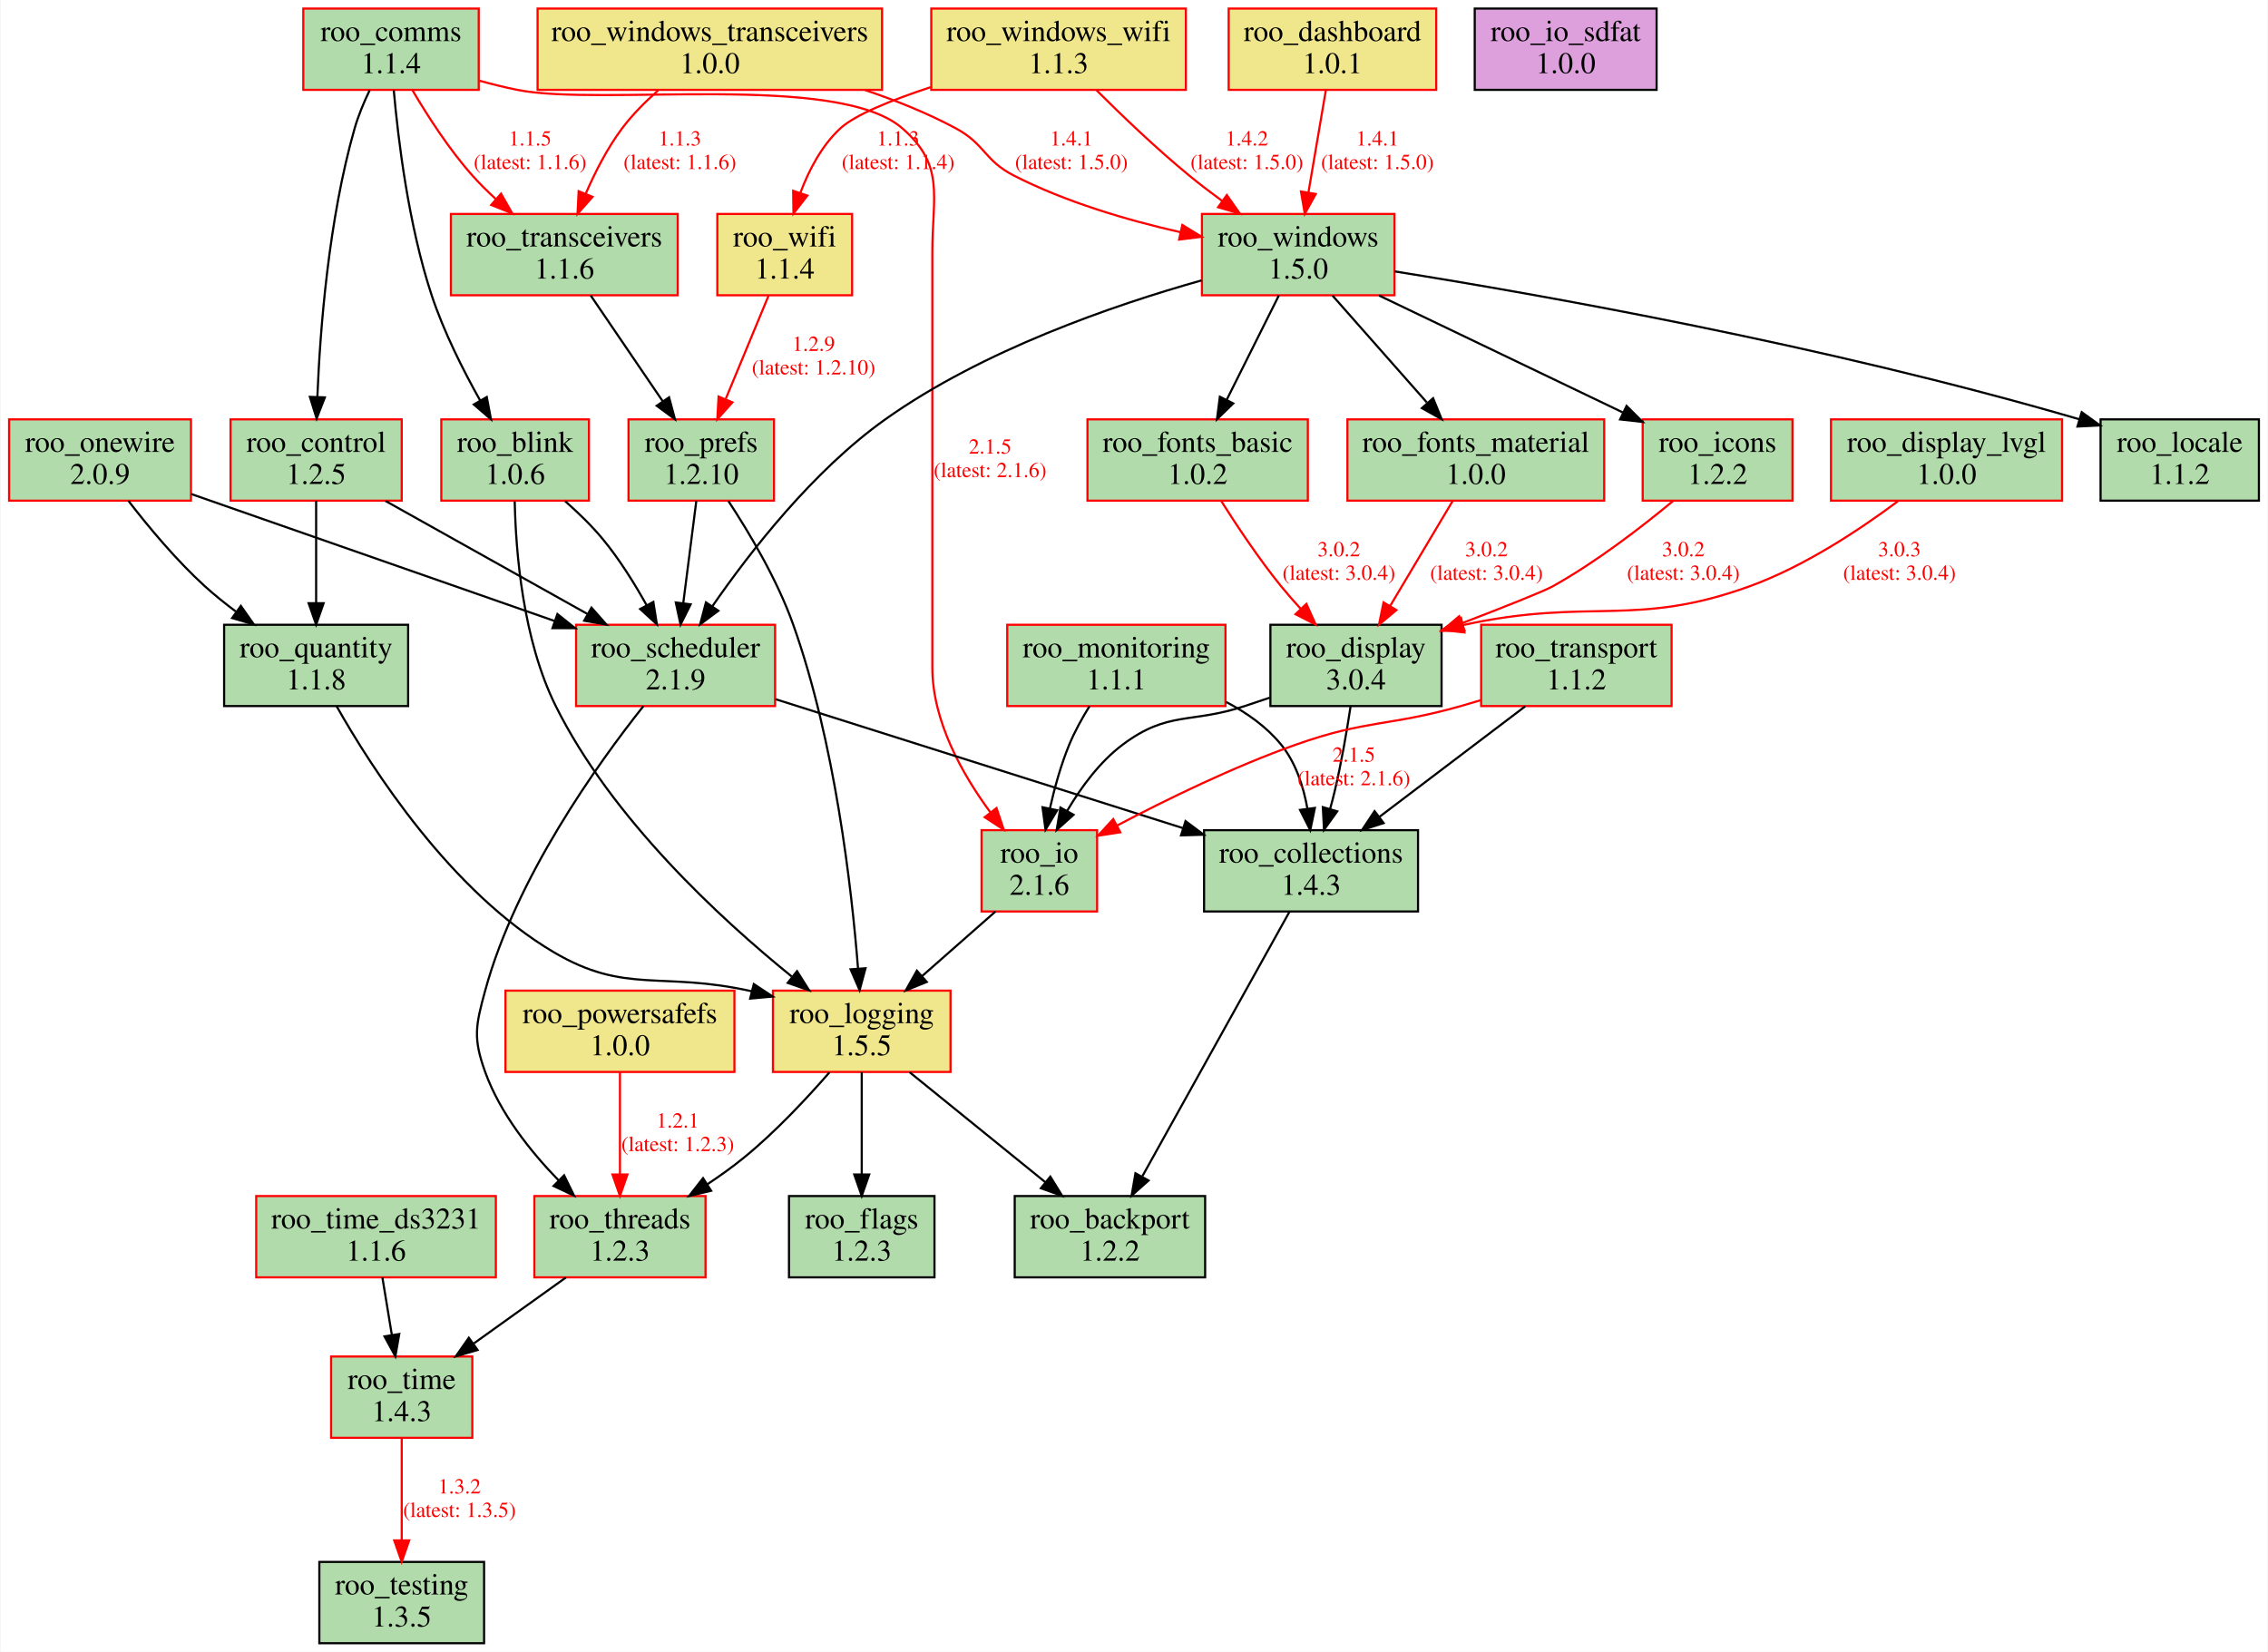
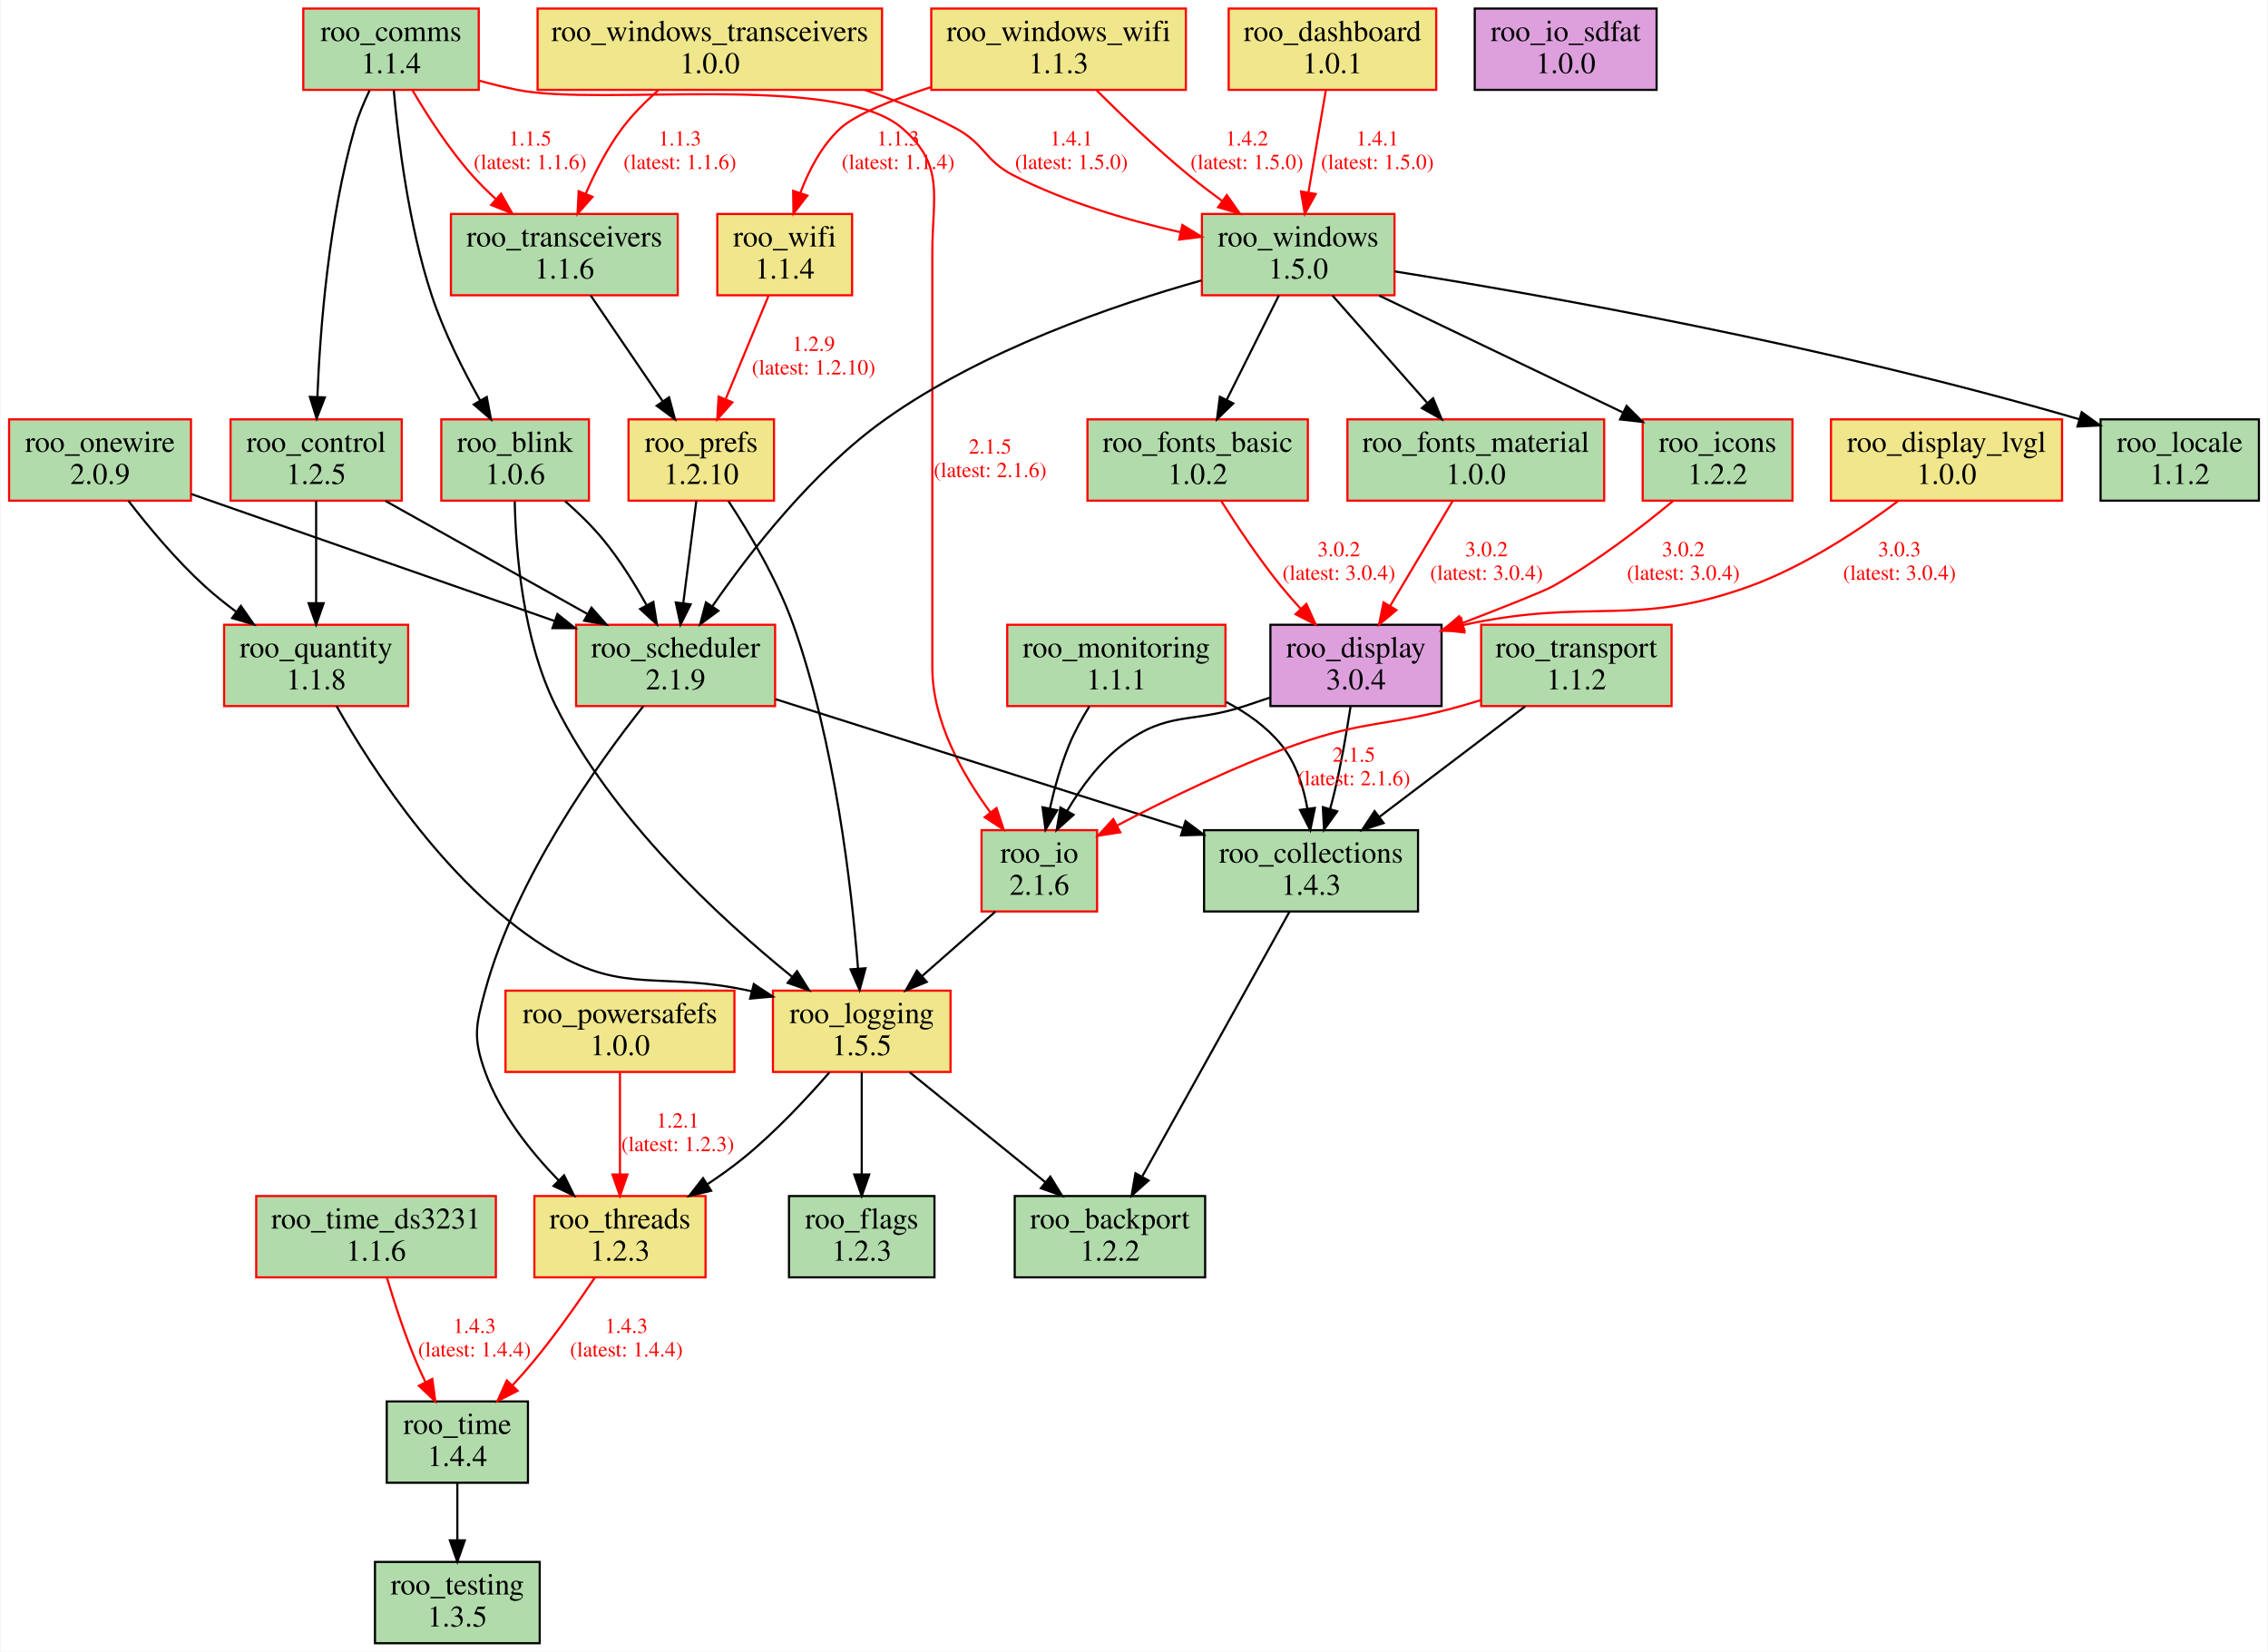
<svg xmlns="http://www.w3.org/2000/svg" width="1060pt" height="772pt" viewBox="0.00 0.00 1059.50 772.00">
  <g id="graph0" class="graph" transform="scale(1 1) rotate(0) translate(4 768)">
    <polygon fill="white" stroke="transparent" points="-4,4 -4,-768 1055.5,-768 1055.5,4 -4,4" />
    <g id="node1" class="node">
      <polygon fill="#b1dbab" stroke="black" points="559,-209 470,-209 470,-171 559,-171 559,-209" />
      <text text-anchor="middle" x="514.5" y="-193.8" font-family="Times,serif" font-size="14.00">roo_backport</text>
      <text text-anchor="middle" x="514.5" y="-178.8" font-family="Times,serif" font-size="14.00">1.2.2</text>
    </g>
    <g id="node2" class="node">
      <polygon fill="#b1dbab" stroke="red" points="271,-572 202,-572 202,-534 271,-534 271,-572" />
      <text text-anchor="middle" x="236.5" y="-556.8" font-family="Times,serif" font-size="14.00">roo_blink</text>
      <text text-anchor="middle" x="236.5" y="-541.8" font-family="Times,serif" font-size="14.00">1.0.6</text>
    </g>
    <g id="node16" class="node">
      <polygon fill="khaki" stroke="red" points="440,-305 357,-305 357,-267 440,-267 440,-305" />
      <text text-anchor="middle" x="398.5" y="-289.8" font-family="Times,serif" font-size="14.00">roo_logging</text>
      <text text-anchor="middle" x="398.5" y="-274.8" font-family="Times,serif" font-size="14.00">1.5.5</text>
    </g>
    <g id="edge1" class="edge">
      <path fill="none" stroke="black" d="M236.32,-533.62C236.8,-510.21 240.04,-469.08 255.5,-438 281.67,-385.4 332.34,-338.67 365.8,-311.59" />
      <polygon fill="black" stroke="black" points="368.26,-314.1 373.91,-305.14 363.9,-308.62 368.26,-314.1" />
    </g>
    <g id="node22" class="node">
      <polygon fill="#b1dbab" stroke="red" points="358,-476 265,-476 265,-438 358,-438 358,-476" />
      <text text-anchor="middle" x="311.5" y="-460.8" font-family="Times,serif" font-size="14.00">roo_scheduler</text>
      <text text-anchor="middle" x="311.5" y="-445.8" font-family="Times,serif" font-size="14.00">2.1.9</text>
    </g>
    <g id="edge2" class="edge">
      <path fill="none" stroke="black" d="M259.87,-533.77C265.98,-528.41 272.31,-522.28 277.5,-516 285.24,-506.63 292.31,-495.29 297.97,-485.12" />
      <polygon fill="black" stroke="black" points="301.11,-486.68 302.75,-476.22 294.94,-483.37 301.11,-486.68" />
    </g>
    <g id="node3" class="node">
      <polygon fill="#b1dbab" stroke="black" points="658.5,-380 558.5,-380 558.5,-342 658.5,-342 658.5,-380" />
      <text text-anchor="middle" x="608.5" y="-364.8" font-family="Times,serif" font-size="14.00">roo_collections</text>
      <text text-anchor="middle" x="608.5" y="-349.8" font-family="Times,serif" font-size="14.00">1.4.3</text>
    </g>
    <g id="edge3" class="edge">
      <path fill="none" stroke="black" d="M598.44,-341.91C581.95,-312.26 549.05,-253.12 529.7,-218.33" />
      <polygon fill="black" stroke="black" points="532.55,-216.25 524.63,-209.21 526.43,-219.65 532.55,-216.25" />
    </g>
    <g id="node4" class="node">
      <polygon fill="#b1dbab" stroke="red" points="219.5,-764 137.5,-764 137.5,-726 219.5,-726 219.5,-764" />
      <text text-anchor="middle" x="178.5" y="-748.8" font-family="Times,serif" font-size="14.00">roo_comms</text>
      <text text-anchor="middle" x="178.5" y="-733.8" font-family="Times,serif" font-size="14.00">1.1.4</text>
    </g>
    <g id="edge4" class="edge">
      <path fill="none" stroke="black" d="M179.79,-725.82C181.81,-702.96 186.66,-662.76 197.5,-630 203.16,-612.91 212.22,-594.93 220.19,-580.76" />
      <polygon fill="black" stroke="black" points="223.25,-582.45 225.22,-572.04 217.19,-578.95 223.25,-582.45" />
    </g>
    <g id="node5" class="node">
      <polygon fill="#b1dbab" stroke="red" points="183.5,-572 103.5,-572 103.5,-534 183.5,-534 183.5,-572" />
      <text text-anchor="middle" x="143.5" y="-556.8" font-family="Times,serif" font-size="14.00">roo_control</text>
      <text text-anchor="middle" x="143.5" y="-541.8" font-family="Times,serif" font-size="14.00">1.2.5</text>
    </g>
    <g id="edge5" class="edge">
      <path fill="none" stroke="black" d="M168.49,-725.76C165.82,-720.21 163.21,-713.98 161.5,-708 149.31,-665.4 145.35,-613.92 144.08,-582.59" />
      <polygon fill="black" stroke="black" points="147.57,-582.27 143.74,-572.39 140.58,-582.51 147.57,-582.27" />
    </g>
    <g id="node13" class="node">
      <polygon fill="#b1dbab" stroke="red" points="508.5,-380 454.5,-380 454.5,-342 508.5,-342 508.5,-380" />
      <text text-anchor="middle" x="481.5" y="-364.8" font-family="Times,serif" font-size="14.00">roo_io</text>
      <text text-anchor="middle" x="481.5" y="-349.8" font-family="Times,serif" font-size="14.00">2.1.6</text>
    </g>
    <g id="edge6" class="edge">
      <path fill="none" stroke="red" d="M219.82,-730.28C225.71,-728.65 231.72,-727.16 237.5,-726 276.91,-718.1 387.19,-734.41 417.5,-708 437.49,-690.58 431.5,-676.52 431.5,-650 431.5,-650 431.5,-650 431.5,-456 431.5,-431.06 445.39,-406.3 458.53,-388.45" />
      <polygon fill="red" stroke="red" points="461.5,-390.33 464.85,-380.28 455.96,-386.05 461.5,-390.33" />
      <text text-anchor="middle" x="458.5" y="-556" font-family="Times,serif" font-size="10.00" fill="red">2.1.5</text>
      <text text-anchor="middle" x="458.5" y="-545" font-family="Times,serif" font-size="10.00" fill="red">(latest: 2.1.6)</text>
    </g>
    <g id="node27" class="node">
      <polygon fill="#b1dbab" stroke="red" points="312.5,-668 206.5,-668 206.5,-630 312.5,-630 312.5,-668" />
      <text text-anchor="middle" x="259.5" y="-652.8" font-family="Times,serif" font-size="14.00">roo_transceivers</text>
      <text text-anchor="middle" x="259.5" y="-637.8" font-family="Times,serif" font-size="14.00">1.1.6</text>
    </g>
    <g id="edge7" class="edge">
      <path fill="none" stroke="red" d="M188.55,-725.78C195.58,-713.84 205.62,-698.23 216.5,-686 219.89,-682.19 223.7,-678.43 227.6,-674.86" />
      <polygon fill="red" stroke="red" points="229.92,-677.48 235.16,-668.26 225.32,-672.2 229.92,-677.48" />
      <text text-anchor="middle" x="243.5" y="-700" font-family="Times,serif" font-size="10.00" fill="red">1.1.5</text>
      <text text-anchor="middle" x="243.5" y="-689" font-family="Times,serif" font-size="10.00" fill="red">(latest: 1.1.6)</text>
    </g>
    <g id="node21" class="node">
-       <polygon fill="#b1dbab" stroke="black" points="186.5,-476 100.5,-476 100.5,-438 186.5,-438 186.5,-476" />
+       <polygon fill="#b1dbab" stroke="red" points="186.5,-476 100.5,-476 100.5,-438 186.5,-438 186.5,-476" />
      <text text-anchor="middle" x="143.5" y="-460.8" font-family="Times,serif" font-size="14.00">roo_quantity</text>
      <text text-anchor="middle" x="143.5" y="-445.8" font-family="Times,serif" font-size="14.00">1.1.8</text>
    </g>
    <g id="edge8" class="edge">
      <path fill="none" stroke="black" d="M143.5,-533.88C143.5,-520.35 143.5,-501.62 143.5,-486.15" />
      <polygon fill="black" stroke="black" points="147,-486.07 143.5,-476.07 140,-486.07 147,-486.07" />
    </g>
    <g id="edge9" class="edge">
      <path fill="none" stroke="black" d="M175.89,-533.88C202.74,-518.86 241.06,-497.41 270.12,-481.15" />
      <polygon fill="black" stroke="black" points="272.19,-484.01 279.21,-476.07 268.77,-477.9 272.19,-484.01" />
    </g>
    <g id="node6" class="node">
      <polygon fill="khaki" stroke="red" points="667,-764 570,-764 570,-726 667,-726 667,-764" />
      <text text-anchor="middle" x="618.5" y="-748.8" font-family="Times,serif" font-size="14.00">roo_dashboard</text>
      <text text-anchor="middle" x="618.5" y="-733.8" font-family="Times,serif" font-size="14.00">1.0.1</text>
    </g>
    <g id="node30" class="node">
      <polygon fill="#b1dbab" stroke="red" points="647.5,-668 557.5,-668 557.5,-630 647.5,-630 647.5,-668" />
      <text text-anchor="middle" x="602.5" y="-652.8" font-family="Times,serif" font-size="14.00">roo_windows</text>
      <text text-anchor="middle" x="602.5" y="-637.8" font-family="Times,serif" font-size="14.00">1.5.0</text>
    </g>
    <g id="edge10" class="edge">
      <path fill="none" stroke="red" d="M615.42,-725.88C613.11,-712.35 609.92,-693.62 607.29,-678.15" />
      <polygon fill="red" stroke="red" points="610.7,-677.34 605.58,-668.07 603.8,-678.51 610.7,-677.34" />
      <text text-anchor="middle" x="639.5" y="-700" font-family="Times,serif" font-size="10.00" fill="red">1.4.1</text>
      <text text-anchor="middle" x="639.5" y="-689" font-family="Times,serif" font-size="10.00" fill="red">(latest: 1.5.0)</text>
    </g>
    <g id="node7" class="node">
-       <polygon fill="#b1dbab" stroke="black" points="669.5,-476 589.5,-476 589.5,-438 669.5,-438 669.5,-476" />
+       <polygon fill="plum" stroke="black" points="669.5,-476 589.5,-476 589.5,-438 669.5,-438 669.5,-476" />
      <text text-anchor="middle" x="629.5" y="-460.8" font-family="Times,serif" font-size="14.00">roo_display</text>
      <text text-anchor="middle" x="629.5" y="-445.8" font-family="Times,serif" font-size="14.00">3.0.4</text>
    </g>
    <g id="edge11" class="edge">
      <path fill="none" stroke="black" d="M626.97,-437.85C625.22,-426.36 622.65,-411.22 619.5,-398 618.87,-395.35 618.15,-392.61 617.39,-389.87" />
      <polygon fill="black" stroke="black" points="620.73,-388.8 614.55,-380.19 614.01,-390.77 620.73,-388.8" />
    </g>
    <g id="edge12" class="edge">
      <path fill="none" stroke="black" d="M589.23,-441.94C585.27,-440.59 581.31,-439.26 577.5,-438 552.28,-429.65 541.77,-435.92 520.5,-420 509.72,-411.94 500.96,-399.97 494.49,-389" />
      <polygon fill="black" stroke="black" points="497.5,-387.19 489.61,-380.12 491.36,-390.57 497.5,-387.19" />
    </g>
    <g id="node8" class="node">
-       <polygon fill="#b1dbab" stroke="red" points="959.5,-572 851.5,-572 851.5,-534 959.5,-534 959.5,-572" />
+       <polygon fill="khaki" stroke="red" points="959.5,-572 851.5,-572 851.5,-534 959.5,-534 959.5,-572" />
      <text text-anchor="middle" x="905.5" y="-556.8" font-family="Times,serif" font-size="14.00">roo_display_lvgl</text>
      <text text-anchor="middle" x="905.5" y="-541.8" font-family="Times,serif" font-size="14.00">1.0.0</text>
    </g>
    <g id="edge13" class="edge">
      <path fill="none" stroke="red" d="M882.76,-533.73C864.98,-520.45 839.06,-503.26 813.5,-494 759.48,-474.43 739.32,-488.88 679.59,-475.88" />
      <polygon fill="red" stroke="red" points="680.19,-472.42 669.66,-473.55 678.59,-479.24 680.19,-472.42" />
      <text text-anchor="middle" x="883.5" y="-508" font-family="Times,serif" font-size="10.00" fill="red">3.0.3</text>
      <text text-anchor="middle" x="883.5" y="-497" font-family="Times,serif" font-size="10.00" fill="red">(latest: 3.0.4)</text>
    </g>
    <g id="node9" class="node">
      <polygon fill="#b1dbab" stroke="black" points="432.5,-209 364.5,-209 364.5,-171 432.5,-171 432.5,-209" />
      <text text-anchor="middle" x="398.5" y="-193.8" font-family="Times,serif" font-size="14.00">roo_flags</text>
      <text text-anchor="middle" x="398.5" y="-178.8" font-family="Times,serif" font-size="14.00">1.2.3</text>
    </g>
    <g id="node10" class="node">
      <polygon fill="#b1dbab" stroke="red" points="607,-572 504,-572 504,-534 607,-534 607,-572" />
      <text text-anchor="middle" x="555.5" y="-556.8" font-family="Times,serif" font-size="14.00">roo_fonts_basic</text>
      <text text-anchor="middle" x="555.5" y="-541.8" font-family="Times,serif" font-size="14.00">1.0.2</text>
    </g>
    <g id="edge14" class="edge">
      <path fill="none" stroke="red" d="M566.48,-533.9C573.9,-522.15 584.18,-506.72 594.5,-494 597.36,-490.48 600.5,-486.9 603.69,-483.44" />
      <polygon fill="red" stroke="red" points="606.32,-485.75 610.67,-476.1 601.24,-480.93 606.32,-485.75" />
      <text text-anchor="middle" x="621.5" y="-508" font-family="Times,serif" font-size="10.00" fill="red">3.0.2</text>
      <text text-anchor="middle" x="621.5" y="-497" font-family="Times,serif" font-size="10.00" fill="red">(latest: 3.0.4)</text>
    </g>
    <g id="node11" class="node">
      <polygon fill="#b1dbab" stroke="red" points="745.5,-572 625.5,-572 625.5,-534 745.5,-534 745.5,-572" />
      <text text-anchor="middle" x="685.5" y="-556.8" font-family="Times,serif" font-size="14.00">roo_fonts_material</text>
      <text text-anchor="middle" x="685.5" y="-541.8" font-family="Times,serif" font-size="14.00">1.0.0</text>
    </g>
    <g id="edge15" class="edge">
      <path fill="none" stroke="red" d="M674.7,-533.88C666.41,-519.96 654.84,-500.53 645.48,-484.82" />
      <polygon fill="red" stroke="red" points="648.39,-482.87 640.26,-476.07 642.38,-486.45 648.39,-482.87" />
      <text text-anchor="middle" x="690.5" y="-508" font-family="Times,serif" font-size="10.00" fill="red">3.0.2</text>
      <text text-anchor="middle" x="690.5" y="-497" font-family="Times,serif" font-size="10.00" fill="red">(latest: 3.0.4)</text>
    </g>
    <g id="node12" class="node">
      <polygon fill="#b1dbab" stroke="red" points="833.5,-572 763.5,-572 763.5,-534 833.5,-534 833.5,-572" />
      <text text-anchor="middle" x="798.5" y="-556.8" font-family="Times,serif" font-size="14.00">roo_icons</text>
      <text text-anchor="middle" x="798.5" y="-541.8" font-family="Times,serif" font-size="14.00">1.2.2</text>
    </g>
    <g id="edge16" class="edge">
      <path fill="none" stroke="red" d="M777.68,-533.84C762.77,-521.47 741.81,-505.34 721.5,-494 717.24,-491.62 698.57,-484.23 679.15,-476.77" />
      <polygon fill="red" stroke="red" points="680.2,-473.42 669.61,-473.12 677.7,-479.96 680.2,-473.42" />
      <text text-anchor="middle" x="782.5" y="-508" font-family="Times,serif" font-size="10.00" fill="red">3.0.2</text>
      <text text-anchor="middle" x="782.5" y="-497" font-family="Times,serif" font-size="10.00" fill="red">(latest: 3.0.4)</text>
    </g>
    <g id="edge17" class="edge">
      <path fill="none" stroke="black" d="M460.98,-341.96C450.61,-332.83 437.86,-321.62 426.59,-311.7" />
      <polygon fill="black" stroke="black" points="428.89,-309.07 419.07,-305.09 424.27,-314.32 428.89,-309.07" />
    </g>
    <g id="node14" class="node">
      <polygon fill="plum" stroke="black" points="770,-764 685,-764 685,-726 770,-726 770,-764" />
      <text text-anchor="middle" x="727.5" y="-748.8" font-family="Times,serif" font-size="14.00">roo_io_sdfat</text>
      <text text-anchor="middle" x="727.5" y="-733.8" font-family="Times,serif" font-size="14.00">1.0.0</text>
    </g>
    <g id="node15" class="node">
      <polygon fill="#b1dbab" stroke="black" points="1051.5,-572 977.5,-572 977.5,-534 1051.5,-534 1051.5,-572" />
      <text text-anchor="middle" x="1014.5" y="-556.8" font-family="Times,serif" font-size="14.00">roo_locale</text>
      <text text-anchor="middle" x="1014.5" y="-541.8" font-family="Times,serif" font-size="14.00">1.1.2</text>
    </g>
    <g id="edge18" class="edge">
      <path fill="none" stroke="black" d="M420.87,-266.88C438.92,-252.25 464.49,-231.52 484.35,-215.43" />
      <polygon fill="black" stroke="black" points="486.64,-218.08 492.2,-209.07 482.23,-212.65 486.64,-218.08" />
    </g>
    <g id="edge19" class="edge">
      <path fill="none" stroke="black" d="M398.5,-266.88C398.5,-253.35 398.5,-234.62 398.5,-219.15" />
      <polygon fill="black" stroke="black" points="402,-219.07 398.5,-209.07 395,-219.07 402,-219.07" />
    </g>
    <g id="node24" class="node">
-       <polygon fill="#b1dbab" stroke="red" points="325.5,-209 245.5,-209 245.5,-171 325.5,-171 325.5,-209" />
+       <polygon fill="khaki" stroke="red" points="325.5,-209 245.5,-209 245.5,-171 325.5,-171 325.5,-209" />
      <text text-anchor="middle" x="285.5" y="-193.8" font-family="Times,serif" font-size="14.00">roo_threads</text>
      <text text-anchor="middle" x="285.5" y="-178.8" font-family="Times,serif" font-size="14.00">1.2.3</text>
    </g>
    <g id="edge20" class="edge">
      <path fill="none" stroke="black" d="M383.45,-266.84C372.95,-254.78 358.24,-239.01 343.5,-227 338.19,-222.67 332.32,-218.47 326.42,-214.55" />
      <polygon fill="black" stroke="black" points="328.12,-211.47 317.81,-209.02 324.34,-217.37 328.12,-211.47" />
    </g>
    <g id="node17" class="node">
      <polygon fill="#b1dbab" stroke="red" points="568.5,-476 466.5,-476 466.5,-438 568.5,-438 568.5,-476" />
      <text text-anchor="middle" x="517.5" y="-460.8" font-family="Times,serif" font-size="14.00">roo_monitoring</text>
      <text text-anchor="middle" x="517.5" y="-445.8" font-family="Times,serif" font-size="14.00">1.1.1</text>
    </g>
    <g id="edge21" class="edge">
      <path fill="none" stroke="black" d="M568.84,-439.9C578.49,-434.85 587.68,-428.34 594.5,-420 601.38,-411.58 604.97,-400.31 606.82,-389.94" />
      <polygon fill="black" stroke="black" points="610.29,-390.39 608.13,-380.02 603.35,-389.47 610.29,-390.39" />
    </g>
    <g id="edge22" class="edge">
      <path fill="none" stroke="black" d="M504.93,-437.9C501.49,-432.35 498.02,-426.09 495.5,-420 491.6,-410.58 488.63,-399.83 486.45,-390.17" />
      <polygon fill="black" stroke="black" points="489.84,-389.31 484.39,-380.23 482.99,-390.73 489.84,-389.31" />
    </g>
    <g id="node18" class="node">
      <polygon fill="#b1dbab" stroke="red" points="85,-572 0,-572 0,-534 85,-534 85,-572" />
      <text text-anchor="middle" x="42.5" y="-556.8" font-family="Times,serif" font-size="14.00">roo_onewire</text>
      <text text-anchor="middle" x="42.5" y="-541.8" font-family="Times,serif" font-size="14.00">2.0.9</text>
    </g>
    <g id="edge24" class="edge">
      <path fill="none" stroke="black" d="M55.76,-533.92C65.04,-521.9 78.13,-506.14 91.5,-494 95.98,-489.93 100.94,-485.95 105.96,-482.2" />
      <polygon fill="black" stroke="black" points="108.32,-484.81 114.41,-476.14 104.24,-479.13 108.32,-484.81" />
    </g>
    <g id="edge23" class="edge">
      <path fill="none" stroke="black" d="M85.12,-537.11C131.05,-521.06 204.36,-495.44 255.05,-477.73" />
      <polygon fill="black" stroke="black" points="256.27,-481.01 264.55,-474.4 253.96,-474.4 256.27,-481.01" />
    </g>
    <g id="node19" class="node">
      <polygon fill="khaki" stroke="red" points="339,-305 232,-305 232,-267 339,-267 339,-305" />
      <text text-anchor="middle" x="285.5" y="-289.8" font-family="Times,serif" font-size="14.00">roo_powersafefs</text>
      <text text-anchor="middle" x="285.5" y="-274.8" font-family="Times,serif" font-size="14.00">1.0.0</text>
    </g>
    <g id="edge25" class="edge">
      <path fill="none" stroke="red" d="M285.5,-266.88C285.5,-253.35 285.5,-234.62 285.5,-219.15" />
      <polygon fill="red" stroke="red" points="289,-219.07 285.5,-209.07 282,-219.07 289,-219.07" />
      <text text-anchor="middle" x="312.5" y="-241" font-family="Times,serif" font-size="10.00" fill="red">1.2.1</text>
      <text text-anchor="middle" x="312.5" y="-230" font-family="Times,serif" font-size="10.00" fill="red">(latest: 1.2.3)</text>
    </g>
    <g id="node20" class="node">
-       <polygon fill="#b1dbab" stroke="red" points="357.5,-572 289.5,-572 289.5,-534 357.5,-534 357.5,-572" />
+       <polygon fill="khaki" stroke="red" points="357.5,-572 289.5,-572 289.5,-534 357.5,-534 357.5,-572" />
      <text text-anchor="middle" x="323.5" y="-556.8" font-family="Times,serif" font-size="14.00">roo_prefs</text>
      <text text-anchor="middle" x="323.5" y="-541.8" font-family="Times,serif" font-size="14.00">1.2.10</text>
    </g>
    <g id="edge26" class="edge">
      <path fill="none" stroke="black" d="M336.19,-533.82C345.97,-518.94 359.04,-497 366.5,-476 385.97,-421.2 393.77,-353.15 396.76,-315.47" />
      <polygon fill="black" stroke="black" points="400.27,-315.47 397.51,-305.24 393.29,-314.96 400.27,-315.47" />
    </g>
    <g id="edge27" class="edge">
      <path fill="none" stroke="black" d="M321.19,-533.88C319.46,-520.35 317.07,-501.62 315.09,-486.15" />
      <polygon fill="black" stroke="black" points="318.54,-485.54 313.81,-476.07 311.6,-486.43 318.54,-485.54" />
    </g>
    <g id="edge28" class="edge">
      <path fill="none" stroke="black" d="M153.05,-437.98C169.56,-408.76 206.33,-351.44 254.5,-323 288.28,-303.06 304.57,-314.23 347.11,-304.7" />
      <polygon fill="black" stroke="black" points="348.06,-308.07 356.91,-302.24 346.36,-301.28 348.06,-308.07" />
    </g>
    <g id="edge29" class="edge">
      <path fill="none" stroke="black" d="M358.23,-441.21C409.63,-424.94 492.36,-398.76 548.51,-380.99" />
      <polygon fill="black" stroke="black" points="549.84,-384.24 558.32,-377.88 547.73,-377.56 549.84,-384.24" />
    </g>
    <g id="edge30" class="edge">
      <path fill="none" stroke="black" d="M296.44,-437.95C275.06,-411.03 236.91,-357.84 222.5,-305 218.06,-288.71 216.77,-282.89 222.5,-267 229.47,-247.68 243.71,-229.8 256.9,-216.24" />
      <polygon fill="black" stroke="black" points="259.4,-218.69 264.06,-209.17 254.48,-213.7 259.4,-218.69" />
    </g>
    <g id="node23" class="node">
-       <polygon fill="#b1dbab" stroke="black" points="222,-38 145,-38 145,0 222,0 222,-38" />
-       <text text-anchor="middle" x="183.5" y="-22.8" font-family="Times,serif" font-size="14.00">roo_testing</text>
-       <text text-anchor="middle" x="183.5" y="-7.8" font-family="Times,serif" font-size="14.00">1.3.5</text>
+       <polygon fill="#b1dbab" stroke="black" points="248,-38 171,-38 171,0 248,0 248,-38" />
+       <text text-anchor="middle" x="209.5" y="-22.8" font-family="Times,serif" font-size="14.00">roo_testing</text>
+       <text text-anchor="middle" x="209.5" y="-7.8" font-family="Times,serif" font-size="14.00">1.3.5</text>
    </g>
    <g id="node25" class="node">
-       <polygon fill="#b1dbab" stroke="red" points="216.5,-134 150.5,-134 150.5,-96 216.5,-96 216.5,-134" />
-       <text text-anchor="middle" x="183.5" y="-118.8" font-family="Times,serif" font-size="14.00">roo_time</text>
-       <text text-anchor="middle" x="183.5" y="-103.8" font-family="Times,serif" font-size="14.00">1.4.3</text>
+       <polygon fill="#b1dbab" stroke="black" points="242.5,-113 176.5,-113 176.5,-75 242.5,-75 242.5,-113" />
+       <text text-anchor="middle" x="209.5" y="-97.8" font-family="Times,serif" font-size="14.00">roo_time</text>
+       <text text-anchor="middle" x="209.5" y="-82.8" font-family="Times,serif" font-size="14.00">1.4.4</text>
    </g>
    <g id="edge31" class="edge">
-       <path fill="none" stroke="black" d="M260.29,-170.96C247.29,-161.65 231.26,-150.18 217.22,-140.13" />
-       <polygon fill="black" stroke="black" points="218.95,-137.06 208.78,-134.09 214.87,-142.76 218.95,-137.06" />
+       <path fill="none" stroke="red" d="M273.81,-170.96C265.96,-159.23 255.14,-143.8 244.5,-131 241.6,-127.51 238.44,-123.95 235.23,-120.5" />
+       <polygon fill="red" stroke="red" points="237.67,-117.99 228.24,-113.17 232.61,-122.82 237.67,-117.99" />
+       <text text-anchor="middle" x="288.5" y="-145" font-family="Times,serif" font-size="10.00" fill="red">1.4.3</text>
+       <text text-anchor="middle" x="288.5" y="-134" font-family="Times,serif" font-size="10.00" fill="red">(latest: 1.4.4)</text>
    </g>
    <g id="edge32" class="edge">
-       <path fill="none" stroke="red" d="M183.5,-95.88C183.5,-82.35 183.5,-63.62 183.5,-48.15" />
-       <polygon fill="red" stroke="red" points="187,-48.07 183.5,-38.07 180,-48.07 187,-48.07" />
-       <text text-anchor="middle" x="210.5" y="-70" font-family="Times,serif" font-size="10.00" fill="red">1.3.2</text>
-       <text text-anchor="middle" x="210.5" y="-59" font-family="Times,serif" font-size="10.00" fill="red">(latest: 1.3.5)</text>
+       <path fill="none" stroke="black" d="M209.5,-74.96C209.5,-66.88 209.5,-57.18 209.5,-48.18" />
+       <polygon fill="black" stroke="black" points="213,-48.09 209.5,-38.09 206,-48.09 213,-48.09" />
    </g>
    <g id="node26" class="node">
      <polygon fill="#b1dbab" stroke="red" points="227.5,-209 115.5,-209 115.5,-171 227.5,-171 227.5,-209" />
      <text text-anchor="middle" x="171.5" y="-193.8" font-family="Times,serif" font-size="14.00">roo_time_ds3231</text>
      <text text-anchor="middle" x="171.5" y="-178.8" font-family="Times,serif" font-size="14.00">1.1.6</text>
    </g>
    <g id="edge33" class="edge">
-       <path fill="none" stroke="black" d="M174.47,-170.96C175.79,-162.88 177.39,-153.18 178.87,-144.18" />
-       <polygon fill="black" stroke="black" points="182.36,-144.53 180.53,-134.09 175.45,-143.39 182.36,-144.53" />
+       <path fill="none" stroke="red" d="M176.56,-170.94C180.01,-159.35 184.96,-144.07 190.5,-131 191.73,-128.1 193.11,-125.12 194.54,-122.17" />
+       <polygon fill="red" stroke="red" points="197.79,-123.52 199.22,-113.02 191.55,-120.33 197.79,-123.52" />
+       <text text-anchor="middle" x="217.5" y="-145" font-family="Times,serif" font-size="10.00" fill="red">1.4.3</text>
+       <text text-anchor="middle" x="217.5" y="-134" font-family="Times,serif" font-size="10.00" fill="red">(latest: 1.4.4)</text>
    </g>
    <g id="edge34" class="edge">
      <path fill="none" stroke="black" d="M271.84,-629.88C281.4,-615.83 294.79,-596.17 305.54,-580.38" />
      <polygon fill="black" stroke="black" points="308.46,-582.3 311.2,-572.07 302.68,-578.36 308.46,-582.3" />
    </g>
    <g id="node28" class="node">
      <polygon fill="#b1dbab" stroke="red" points="777,-476 688,-476 688,-438 777,-438 777,-476" />
      <text text-anchor="middle" x="732.5" y="-460.8" font-family="Times,serif" font-size="14.00">roo_transport</text>
      <text text-anchor="middle" x="732.5" y="-445.8" font-family="Times,serif" font-size="14.00">1.1.2</text>
    </g>
    <g id="edge35" class="edge">
      <path fill="none" stroke="black" d="M708.59,-437.88C689.21,-423.18 661.71,-402.34 640.44,-386.21" />
      <polygon fill="black" stroke="black" points="642.42,-383.32 632.34,-380.07 638.19,-388.9 642.42,-383.32" />
    </g>
    <g id="edge36" class="edge">
      <path fill="none" stroke="red" d="M687.81,-440.75C684.67,-439.79 681.54,-438.86 678.5,-438 644.68,-428.43 634.63,-431.72 601.5,-420 572.42,-409.72 541.09,-394.41 517.73,-382.11" />
      <polygon fill="red" stroke="red" points="519.35,-379.01 508.88,-377.39 516.05,-385.18 519.35,-379.01" />
      <text text-anchor="middle" x="628.5" y="-412" font-family="Times,serif" font-size="10.00" fill="red">2.1.5</text>
      <text text-anchor="middle" x="628.5" y="-401" font-family="Times,serif" font-size="10.00" fill="red">(latest: 2.1.6)</text>
    </g>
    <g id="node29" class="node">
      <polygon fill="khaki" stroke="red" points="394,-668 331,-668 331,-630 394,-630 394,-668" />
      <text text-anchor="middle" x="362.5" y="-652.8" font-family="Times,serif" font-size="14.00">roo_wifi</text>
      <text text-anchor="middle" x="362.5" y="-637.8" font-family="Times,serif" font-size="14.00">1.1.4</text>
    </g>
    <g id="edge37" class="edge">
      <path fill="none" stroke="red" d="M354.98,-629.88C349.32,-616.22 341.45,-597.26 335,-581.71" />
      <polygon fill="red" stroke="red" points="338.06,-579.96 331,-572.07 331.6,-582.65 338.06,-579.96" />
      <text text-anchor="middle" x="376" y="-604" font-family="Times,serif" font-size="10.00" fill="red">1.2.9</text>
      <text text-anchor="middle" x="376" y="-593" font-family="Times,serif" font-size="10.00" fill="red">(latest: 1.2.10)</text>
    </g>
    <g id="edge38" class="edge">
      <path fill="none" stroke="black" d="M593.44,-629.88C586.55,-616.09 576.95,-596.9 569.13,-581.26" />
      <polygon fill="black" stroke="black" points="572.14,-579.45 564.53,-572.07 565.88,-582.58 572.14,-579.45" />
    </g>
    <g id="edge39" class="edge">
      <path fill="none" stroke="black" d="M618.5,-629.88C631.02,-615.7 648.59,-595.81 662.59,-579.94" />
      <polygon fill="black" stroke="black" points="665.55,-581.88 669.55,-572.07 660.3,-577.25 665.55,-581.88" />
    </g>
    <g id="edge41" class="edge">
      <path fill="none" stroke="black" d="M640.29,-629.88C672.83,-614.27 719.82,-591.73 754.14,-575.27" />
      <polygon fill="black" stroke="black" points="755.96,-578.29 763.46,-570.81 752.93,-571.97 755.96,-578.29" />
    </g>
    <g id="edge40" class="edge">
      <path fill="none" stroke="black" d="M647.61,-641.15C715.47,-630.29 847.76,-607.01 967.57,-572.04" />
      <polygon fill="black" stroke="black" points="968.68,-575.36 977.28,-569.17 966.7,-568.65 968.68,-575.36" />
    </g>
    <g id="edge42" class="edge">
      <path fill="none" stroke="black" d="M557.33,-636.95C516.15,-625.38 455,-604.34 409.5,-572 375.82,-548.06 346.31,-510.12 328.7,-484.66" />
      <polygon fill="black" stroke="black" points="331.49,-482.54 322.98,-476.22 325.69,-486.46 331.49,-482.54" />
    </g>
    <g id="node31" class="node">
      <polygon fill="khaki" stroke="red" points="408,-764 247,-764 247,-726 408,-726 408,-764" />
      <text text-anchor="middle" x="327.5" y="-748.8" font-family="Times,serif" font-size="14.00">roo_windows_transceivers</text>
      <text text-anchor="middle" x="327.5" y="-733.8" font-family="Times,serif" font-size="14.00">1.0.0</text>
    </g>
    <g id="edge43" class="edge">
      <path fill="none" stroke="red" d="M303.31,-725.71C297.32,-720.43 291.27,-714.37 286.5,-708 279.59,-698.77 273.84,-687.49 269.45,-677.34" />
      <polygon fill="red" stroke="red" points="272.68,-675.99 265.66,-668.05 266.2,-678.63 272.68,-675.99" />
      <text text-anchor="middle" x="313.5" y="-700" font-family="Times,serif" font-size="10.00" fill="red">1.1.3</text>
      <text text-anchor="middle" x="313.5" y="-689" font-family="Times,serif" font-size="10.00" fill="red">(latest: 1.1.6)</text>
    </g>
    <g id="edge44" class="edge">
      <path fill="none" stroke="red" d="M400.07,-725.9C414.54,-721.02 429.33,-715.09 442.5,-708 456.13,-700.67 455.73,-693.07 469.5,-686 493.72,-673.57 522.7,-665.08 547.41,-659.48" />
      <polygon fill="red" stroke="red" points="548.33,-662.86 557.36,-657.33 546.84,-656.02 548.33,-662.86" />
      <text text-anchor="middle" x="496.5" y="-700" font-family="Times,serif" font-size="10.00" fill="red">1.4.1</text>
      <text text-anchor="middle" x="496.5" y="-689" font-family="Times,serif" font-size="10.00" fill="red">(latest: 1.5.0)</text>
    </g>
    <g id="node32" class="node">
      <polygon fill="khaki" stroke="red" points="550,-764 431,-764 431,-726 550,-726 550,-764" />
      <text text-anchor="middle" x="490.5" y="-748.8" font-family="Times,serif" font-size="14.00">roo_windows_wifi</text>
      <text text-anchor="middle" x="490.5" y="-733.8" font-family="Times,serif" font-size="14.00">1.1.3</text>
    </g>
    <g id="edge45" class="edge">
      <path fill="none" stroke="red" d="M430.73,-727.27C412.48,-721.25 395.41,-714.36 388.5,-708 379.83,-700.01 373.86,-688.59 369.86,-677.99" />
      <polygon fill="red" stroke="red" points="373.09,-676.59 366.6,-668.22 366.45,-678.81 373.09,-676.59" />
      <text text-anchor="middle" x="415.5" y="-700" font-family="Times,serif" font-size="10.00" fill="red">1.1.3</text>
      <text text-anchor="middle" x="415.5" y="-689" font-family="Times,serif" font-size="10.00" fill="red">(latest: 1.1.4)</text>
    </g>
    <g id="edge46" class="edge">
      <path fill="none" stroke="red" d="M508.28,-725.77C520.12,-713.96 536.25,-698.52 551.5,-686 556.39,-681.98 561.71,-677.93 567,-674.05" />
      <polygon fill="red" stroke="red" points="569.13,-676.83 575.22,-668.16 565.06,-671.14 569.13,-676.83" />
      <text text-anchor="middle" x="578.5" y="-700" font-family="Times,serif" font-size="10.00" fill="red">1.4.2</text>
      <text text-anchor="middle" x="578.5" y="-689" font-family="Times,serif" font-size="10.00" fill="red">(latest: 1.5.0)</text>
    </g>
  </g>
</svg>
